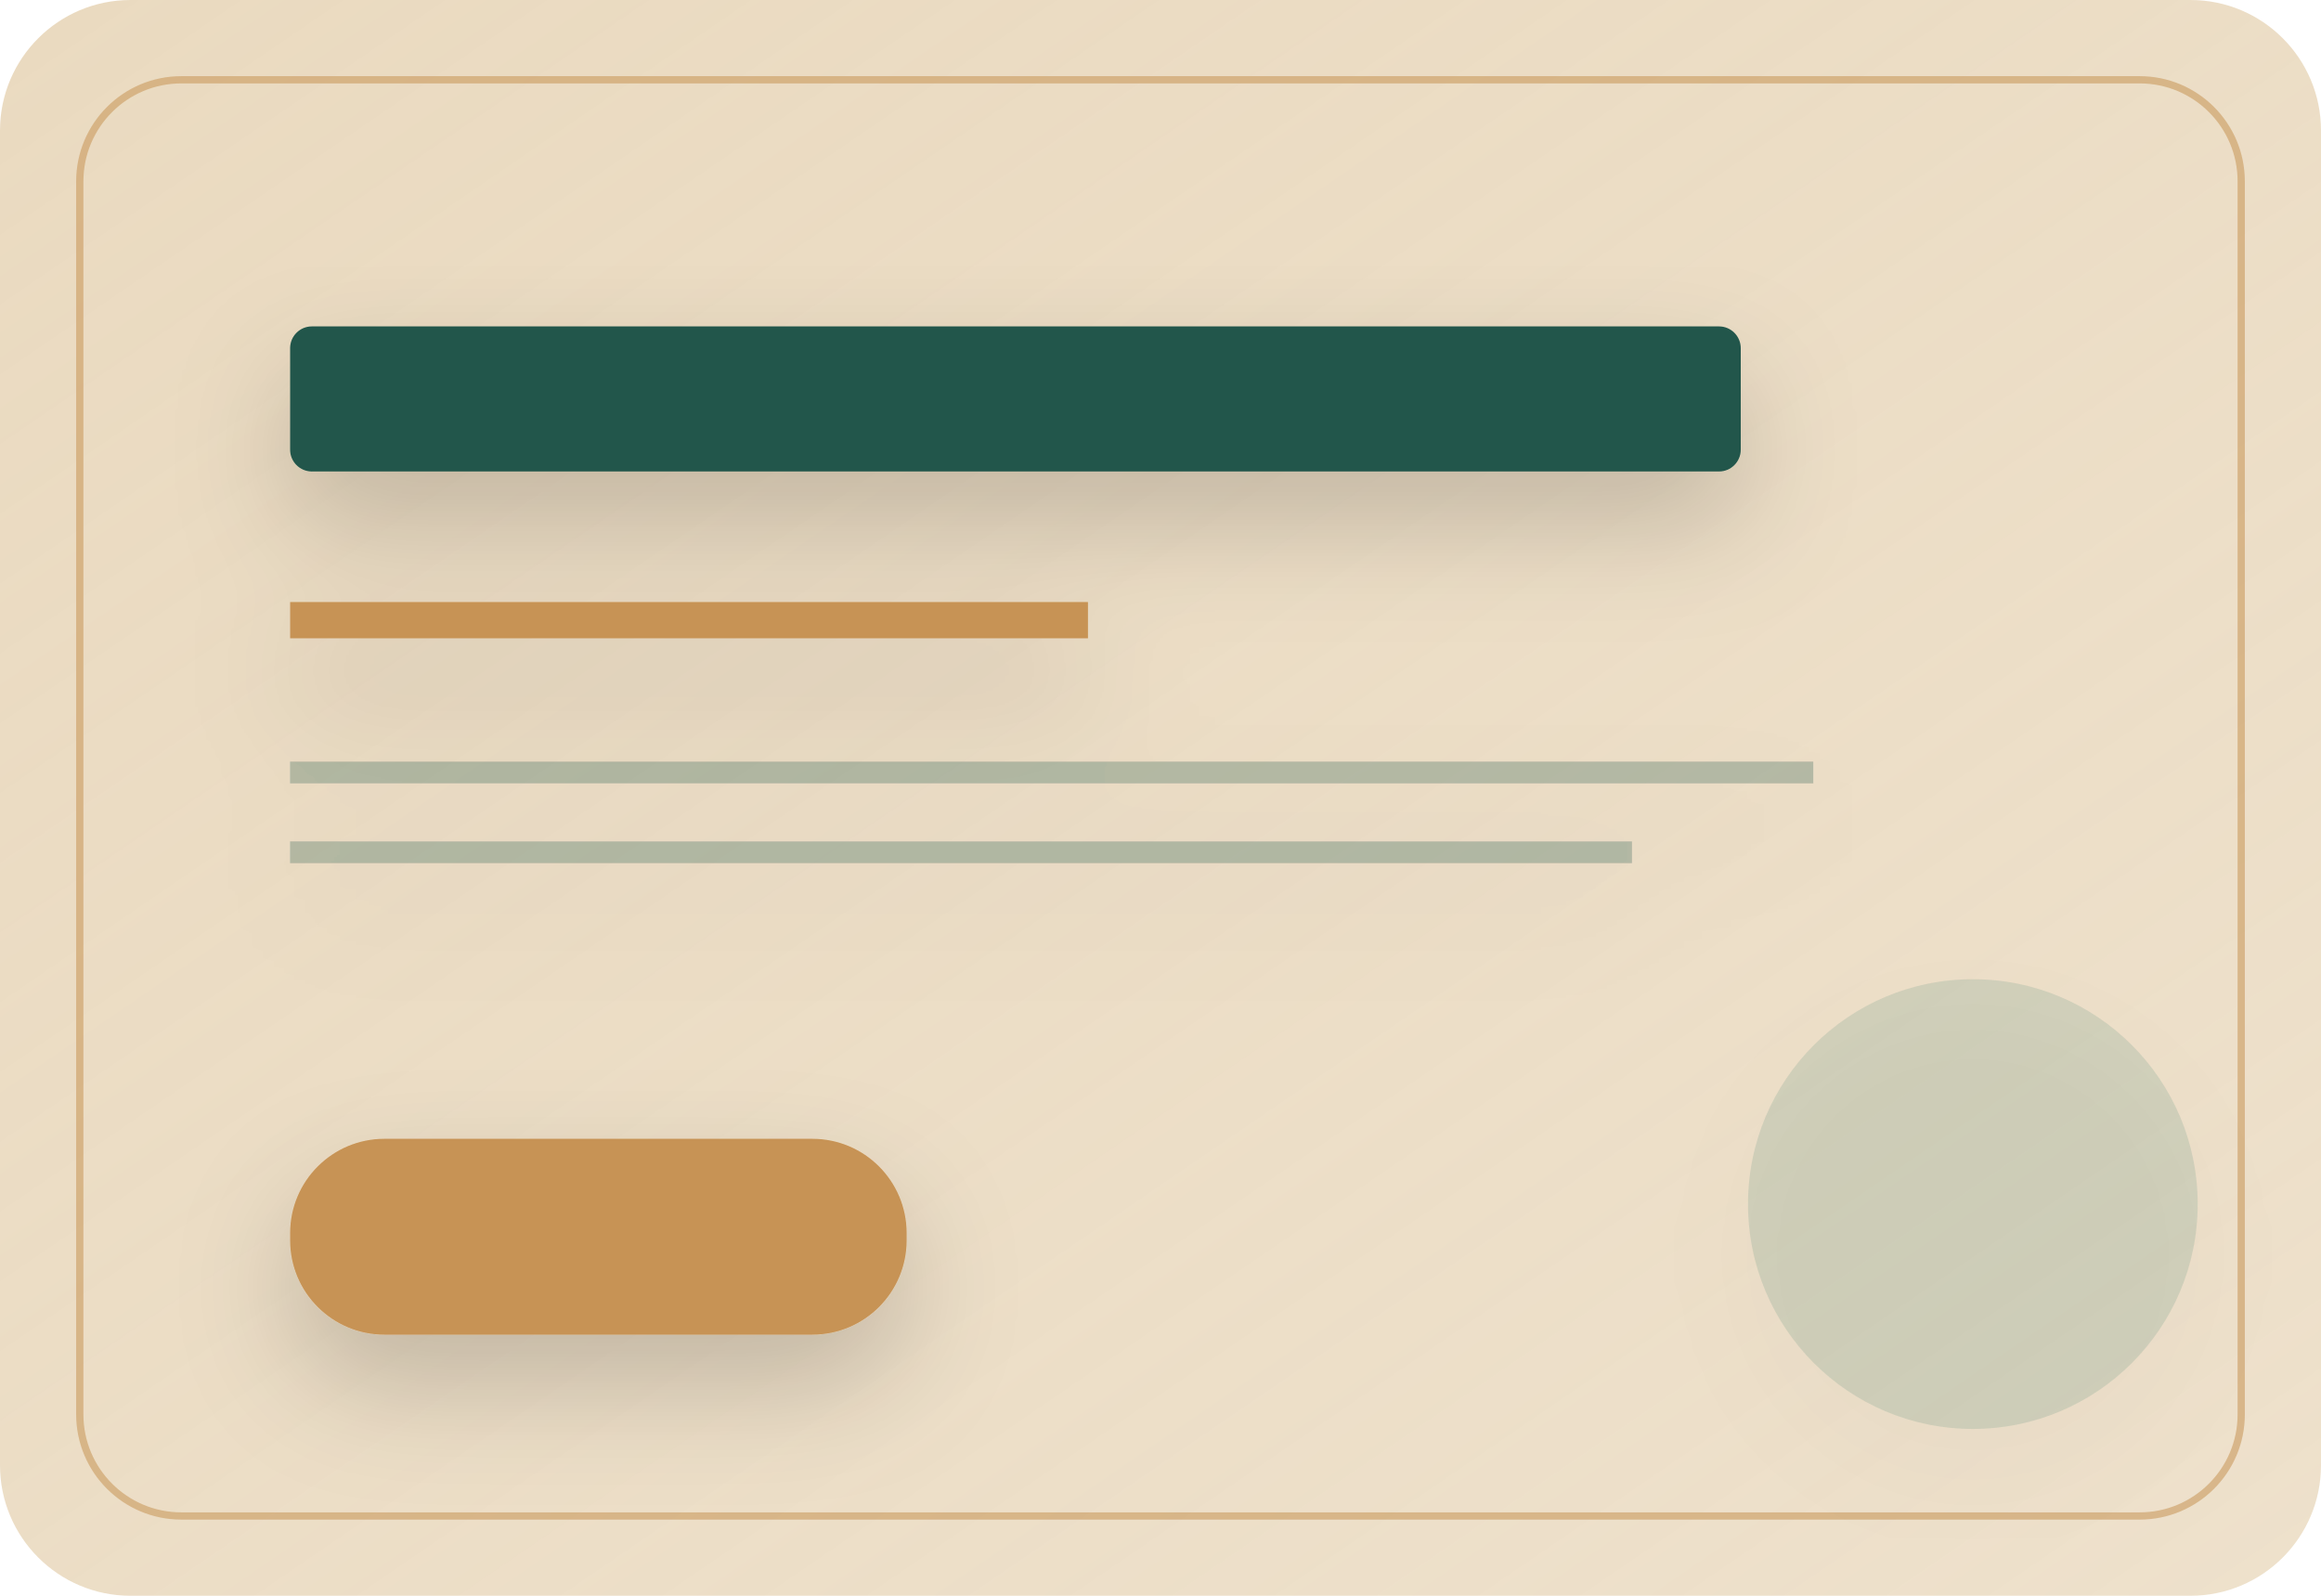
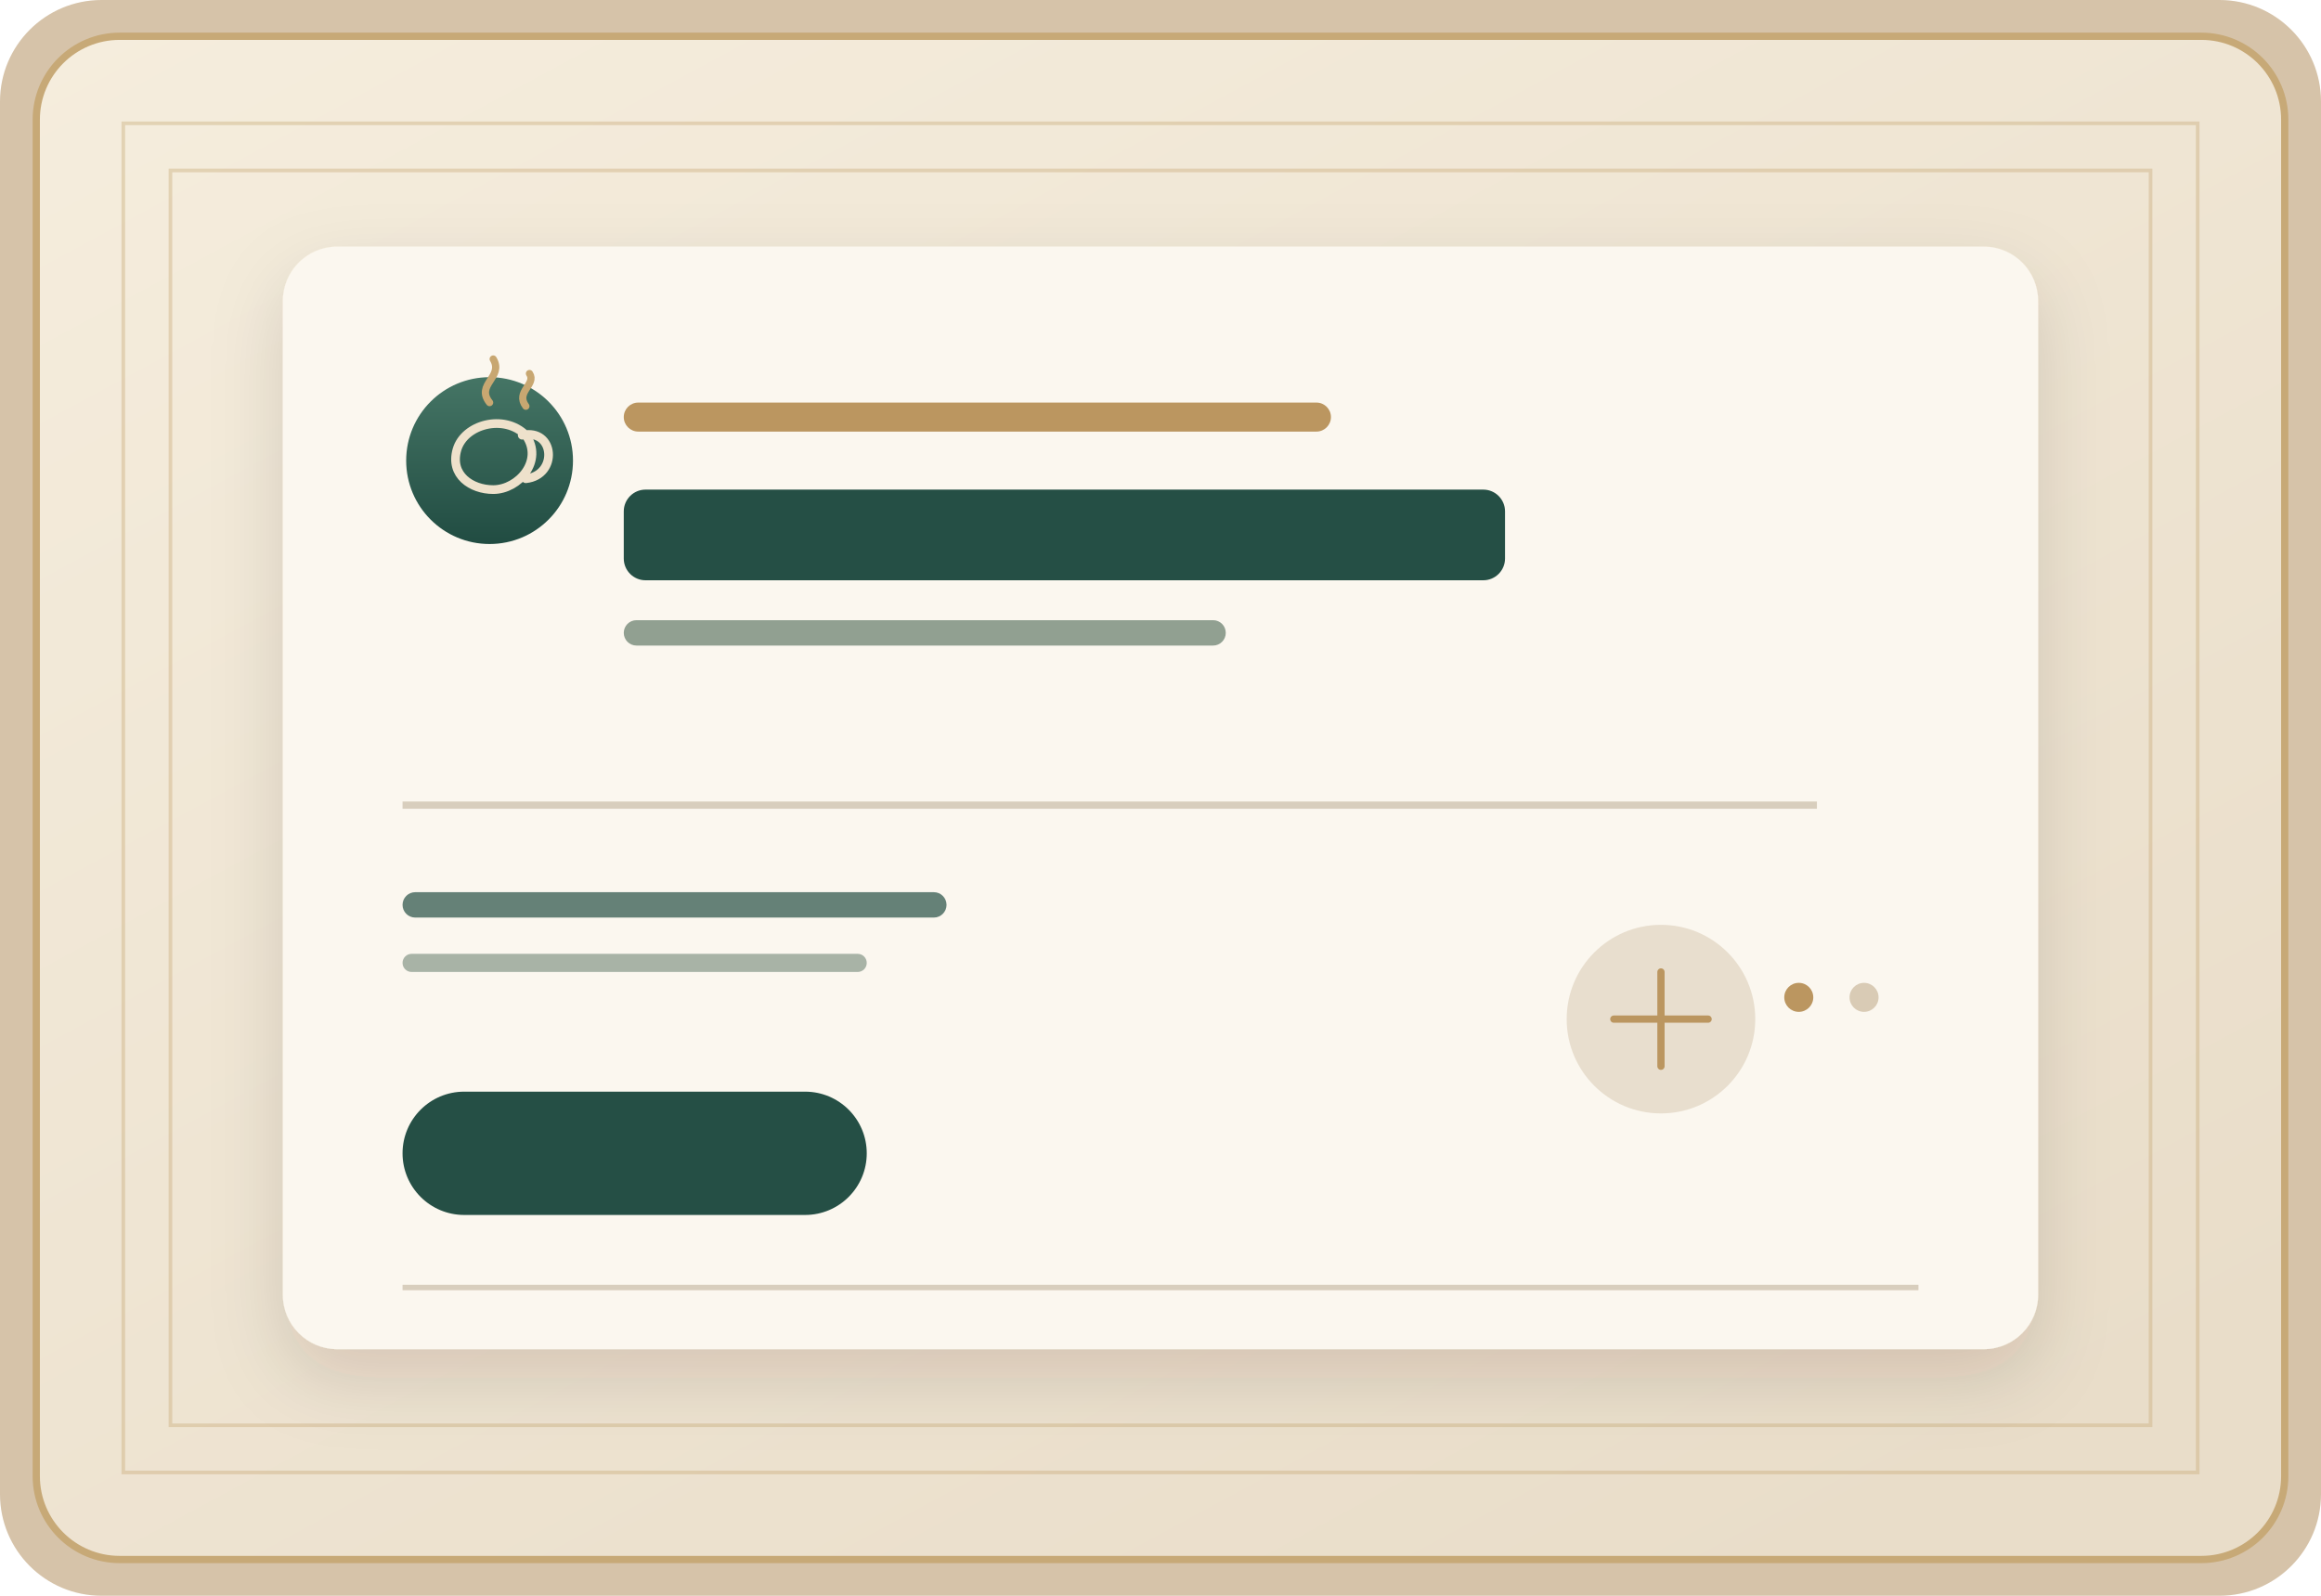
- <svg xmlns="http://www.w3.org/2000/svg" width="320" height="220" viewBox="0 0 320 220">
+ <svg xmlns="http://www.w3.org/2000/svg" width="640" height="440" viewBox="0 0 640 440" role="img" aria-label="カフェ告知の比較用図版">
  <defs>
-     <linearGradient id="g" x2="1" y2="1">
-       <stop stop-color="#eadac0" />
-       <stop offset="1" stop-color="#eadac0" stop-opacity=".82" />
+     <linearGradient id="paper" x2="0.8" y2="1">
+       <stop stop-color="#f5eddd" />
+       <stop offset="1" stop-color="#e9ddc9" />
    </linearGradient>
-     <filter id="s">
-       <feDropShadow dx="0" dy="7" stdDeviation="8" flood-color="#15110d" flood-opacity=".18" />
+     <linearGradient id="cup" x2="0" y2="1">
+       <stop stop-color="#457565" />
+       <stop offset="1" stop-color="#214c42" />
+     </linearGradient>
+     <filter id="shadow" x="-20%" y="-20%" width="140%" height="150%">
+       <feDropShadow dx="0" dy="8" stdDeviation="10" flood-color="#34251b" flood-opacity=".13" />
    </filter>
  </defs>
-   <rect width="320" height="220" rx="18" fill="url(#g)" />
-   <rect x="11" y="11" width="298" height="198" rx="14" fill="none" stroke="#c79354" stroke-opacity=".55" />
-   <g filter="url(#s)">
-     <rect x="40" y="45" width="200" height="20" rx="3" fill="#20564c" />
-     <rect x="40" y="83" width="110" height="5" fill="#c79354" />
-     <rect x="40" y="105" width="210" height="3" fill="#20564c" opacity=".28" />
-     <rect x="40" y="116" width="185" height="3" fill="#20564c" opacity=".28" />
-     <rect x="40" y="157" width="85" height="27" rx="13" fill="#c79354" />
-     <circle cx="272" cy="166" r="31" fill="#20564c" opacity=".12" />
+   <rect width="640" height="440" rx="28" fill="#d6c3a9" />
+   <rect x="10" y="10" width="620" height="420" rx="23" fill="url(#paper)" stroke="#c7a977" stroke-width="2" />
+   <g fill="none" stroke="#c7a977" opacity=".4">
+     <path d="M34 34h572v372H34z" />
+     <path d="M47 47h546v346H47z" />
  </g>
+   <g filter="url(#shadow)">
+     <rect x="78" y="68" width="484" height="304" rx="15" fill="#fbf7ef" />
+   </g>
+   <g transform="translate(111 103)">
+     <circle cx="24" cy="24" r="23" fill="url(#cup)" />
+     <path d="M15 21c2-7 13-10 19-4 5 7-2 15-9 15-6 0-12-4-10-11m18-4c9-2 10 11 1 12" fill="none" stroke="#eee1cb" stroke-width="2.4" stroke-linecap="round" />
+     <path d="M24 8c-4-5 4-7 1-12m9 13c-3-4 3-6 1-9" fill="none" stroke="#c8a771" stroke-width="2" stroke-linecap="round" />
+   </g>
+   <rect x="172" y="111" width="195" height="8" rx="4" fill="#bb9660" />
+   <rect x="172" y="135" width="243" height="25" rx="6" fill="#254f45" />
+   <rect x="172" y="171" width="166" height="7" rx="3.5" fill="#647b6a" opacity=".7" />
+   <rect x="111" y="221" width="390" height="2" fill="#d8cebd" />
+   <rect x="111" y="246" width="150" height="7" rx="3.5" fill="#254f45" opacity=".7" />
+   <rect x="111" y="263" width="128" height="5" rx="2.5" fill="#647b6a" opacity=".55" />
+   <rect x="111" y="301" width="128" height="34" rx="17" fill="#254f45" />
+   <circle cx="458" cy="281" r="26" fill="#e8dece" />
+   <path d="M445 281h26m-13-13v26" stroke="#bb9660" stroke-width="2" stroke-linecap="round" />
+   <rect x="492" y="271" width="8" height="8" rx="4" fill="#bb9660" />
+   <rect x="510" y="271" width="8" height="8" rx="4" fill="#d9cbb5" />
+   <path d="M111 355h418" stroke="#d8cebd" stroke-width="1.5" />
</svg>
